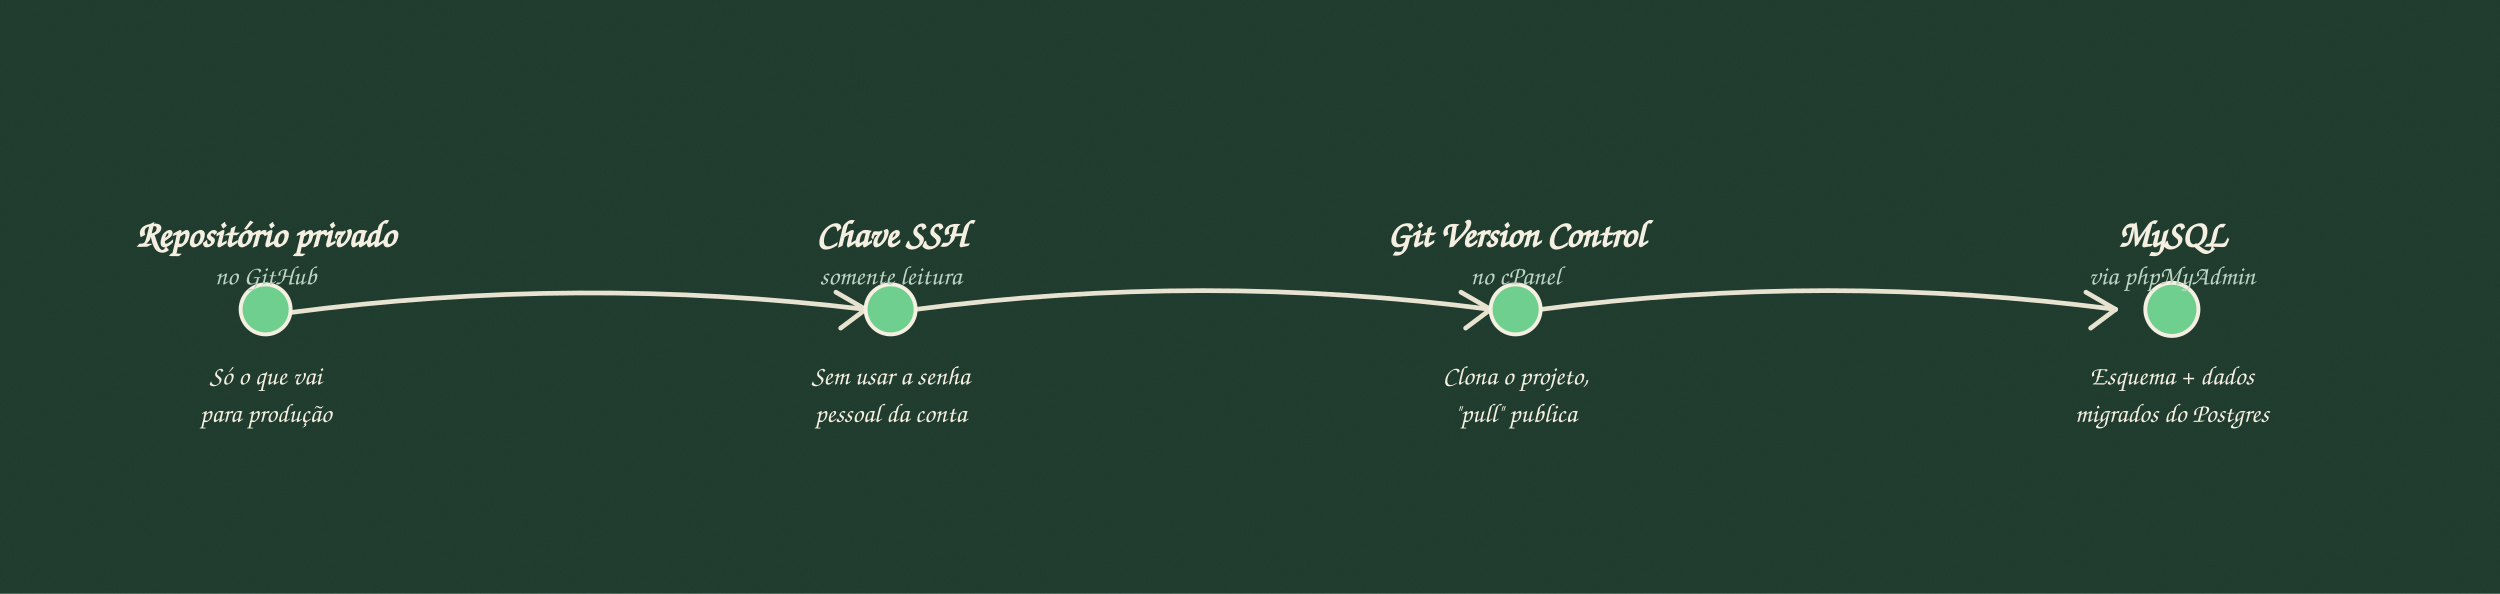
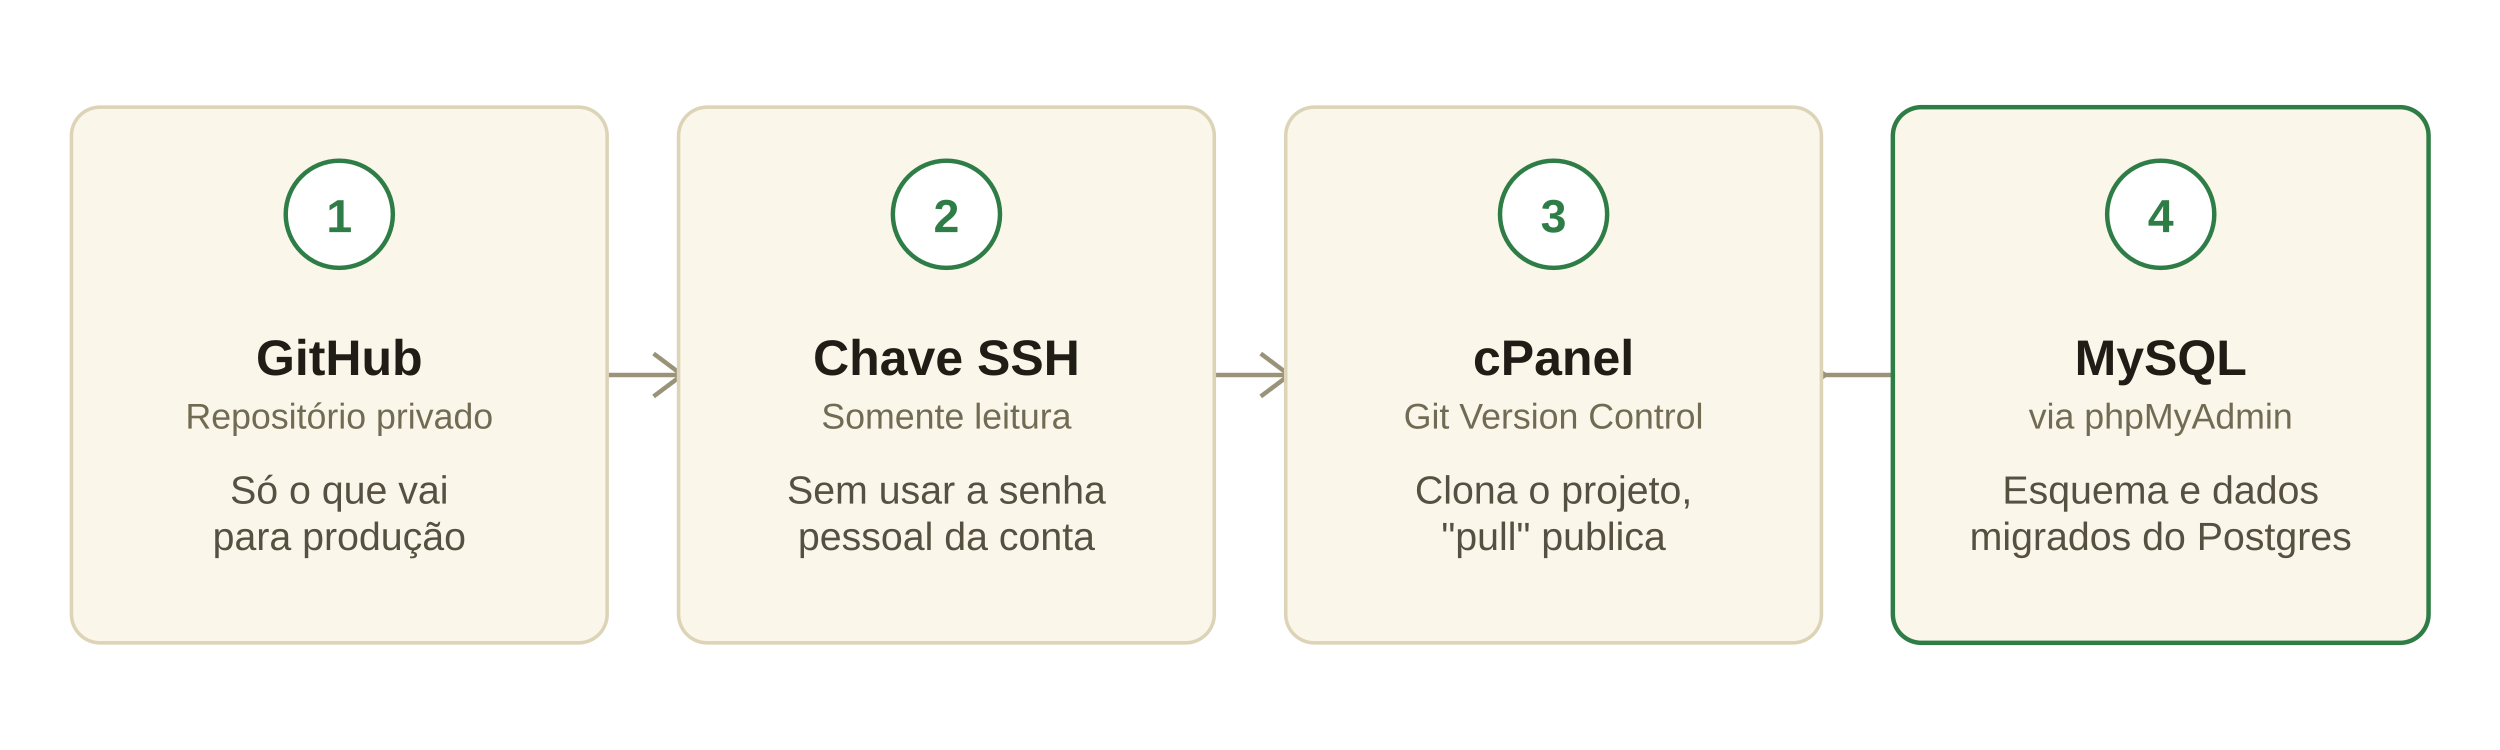
- <svg xmlns="http://www.w3.org/2000/svg" viewBox="0 0 1600 380">
-   <defs>
-     <filter id="chalkDustMigPt" x="-5%" y="-5%" width="110%" height="110%">
-       <feTurbulence type="fractalNoise" baseFrequency="0.85" numOctaves="2" result="noise" />
-       <feColorMatrix in="noise" type="matrix" values="0 0 0 0 1  0 0 0 0 1  0 0 0 0 1  0 0 0 0.025 0" />
-     </filter>
-   </defs>
-   <rect width="1600" height="380" fill="#1d3a2c" />
-   <rect width="1600" height="380" filter="url(#chalkDustMigPt)" />
-   <g font-family="'Comic Sans MS','Segoe Print','Bradley Hand',cursive" fill="none">
-     <path d="M186,200 Q370,176 554,198" stroke="#e8e3d0" stroke-width="3" stroke-linecap="round" />
-     <path d="M554,198 L535,187" stroke="#e8e3d0" stroke-width="3" stroke-linecap="round" />
-     <path d="M554,198 L538,210" stroke="#e8e3d0" stroke-width="3" stroke-linecap="round" />
-     <path d="M586,198 Q770,174 954,198" stroke="#e8e3d0" stroke-width="3" stroke-linecap="round" />
-     <path d="M954,198 L935,187" stroke="#e8e3d0" stroke-width="3" stroke-linecap="round" />
-     <path d="M954,198 L938,210" stroke="#e8e3d0" stroke-width="3" stroke-linecap="round" />
-     <path d="M986,198 Q1170,174 1354,198" stroke="#e8e3d0" stroke-width="3" stroke-linecap="round" />
-     <path d="M1354,198 L1335,187" stroke="#e8e3d0" stroke-width="3" stroke-linecap="round" />
-     <path d="M1354,198 L1338,210" stroke="#e8e3d0" stroke-width="3" stroke-linecap="round" />
+ <svg xmlns="http://www.w3.org/2000/svg" viewBox="0 0 1400 420">
+   <rect width="1400" height="420" fill="#ffffff" />
+   <g stroke="#9a937a" stroke-width="2.5" fill="none">
+     <path d="M340,210 L380,210" />
+     <path d="M366,198 L382,210 L366,222" />
+     <path d="M680,210 L720,210" />
+     <path d="M706,198 L722,210 L706,222" />
+     <path d="M1020,210 L1060,210" />
+     <path d="M1006,198 L1022,210 L1006,222" />
  </g>
-   <g font-family="'Comic Sans MS','Segoe Print','Bradley Hand',cursive">
-     <g transform="translate(170,198)">
-       <circle r="16" fill="#6fcf8e" stroke="#f4efe0" stroke-width="2.5" />
-       <text y="-40" text-anchor="middle" fill="#f4efe0" font-size="24" font-weight="700">Repositório privado</text>
-       <text y="-16" text-anchor="middle" fill="#bcd4c2" font-size="17">no GitHub</text>
-       <text y="48" text-anchor="middle" fill="#f4efe0" font-size="17">Só o que vai</text>
-       <text y="72" text-anchor="middle" fill="#f4efe0" font-size="17">para produção</text>
-     </g>
-     <g transform="translate(570,198)">
-       <circle r="16" fill="#6fcf8e" stroke="#f4efe0" stroke-width="2.5" />
-       <text y="-40" text-anchor="middle" fill="#f4efe0" font-size="24" font-weight="700">Chave SSH</text>
-       <text y="-16" text-anchor="middle" fill="#bcd4c2" font-size="17">somente leitura</text>
-       <text y="48" text-anchor="middle" fill="#f4efe0" font-size="17">Sem usar a senha</text>
-       <text y="72" text-anchor="middle" fill="#f4efe0" font-size="17">pessoal da conta</text>
-     </g>
-     <g transform="translate(970,198)">
-       <circle r="16" fill="#6fcf8e" stroke="#f4efe0" stroke-width="2.5" />
-       <text y="-40" text-anchor="middle" fill="#f4efe0" font-size="24" font-weight="700">Git Version Control</text>
-       <text y="-16" text-anchor="middle" fill="#bcd4c2" font-size="17">no cPanel</text>
-       <text y="48" text-anchor="middle" fill="#f4efe0" font-size="17">Clona o projeto,</text>
-       <text y="72" text-anchor="middle" fill="#f4efe0" font-size="17">"pull" publica</text>
-     </g>
-     <g transform="translate(1390,198)">
-       <circle r="17" fill="#6fcf8e" stroke="#f4efe0" stroke-width="2.5" />
-       <text y="-40" text-anchor="middle" fill="#f4efe0" font-size="24" font-weight="700">MySQL</text>
-       <text y="-16" text-anchor="middle" fill="#bcd4c2" font-size="17">via phpMyAdmin</text>
-       <text y="48" text-anchor="middle" fill="#f4efe0" font-size="17">Esquema + dados</text>
-       <text y="72" text-anchor="middle" fill="#f4efe0" font-size="17">migrados do Postgres</text>
-     </g>
+   <g font-family="Arial, Helvetica, sans-serif">
+     <rect x="40" y="60" width="300" height="300" rx="16" fill="#faf6ea" stroke="#ddd4b8" stroke-width="2" />
+     <circle cx="190" cy="120" r="30" fill="#ffffff" stroke="#2f7d46" stroke-width="2.5" />
+     <text x="190" y="130" text-anchor="middle" fill="#2f7d46" font-size="26" font-weight="700">1</text>
+     <text x="190" y="210" text-anchor="middle" fill="#201d16" font-size="28" font-weight="700">GitHub</text>
+     <text x="190" y="240" text-anchor="middle" fill="#716b54" font-size="20">Repositório privado</text>
+     <text x="190" y="282" text-anchor="middle" fill="#55503f" font-size="22">Só o que vai</text>
+     <text x="190" y="308" text-anchor="middle" fill="#55503f" font-size="22">para produção</text>
+     <rect x="380" y="60" width="300" height="300" rx="16" fill="#faf6ea" stroke="#ddd4b8" stroke-width="2" />
+     <circle cx="530" cy="120" r="30" fill="#ffffff" stroke="#2f7d46" stroke-width="2.5" />
+     <text x="530" y="130" text-anchor="middle" fill="#2f7d46" font-size="26" font-weight="700">2</text>
+     <text x="530" y="210" text-anchor="middle" fill="#201d16" font-size="28" font-weight="700">Chave SSH</text>
+     <text x="530" y="240" text-anchor="middle" fill="#716b54" font-size="20">Somente leitura</text>
+     <text x="530" y="282" text-anchor="middle" fill="#55503f" font-size="22">Sem usar a senha</text>
+     <text x="530" y="308" text-anchor="middle" fill="#55503f" font-size="22">pessoal da conta</text>
+     <rect x="720" y="60" width="300" height="300" rx="16" fill="#faf6ea" stroke="#ddd4b8" stroke-width="2" />
+     <circle cx="870" cy="120" r="30" fill="#ffffff" stroke="#2f7d46" stroke-width="2.5" />
+     <text x="870" y="130" text-anchor="middle" fill="#2f7d46" font-size="26" font-weight="700">3</text>
+     <text x="870" y="210" text-anchor="middle" fill="#201d16" font-size="28" font-weight="700">cPanel</text>
+     <text x="870" y="240" text-anchor="middle" fill="#716b54" font-size="20">Git Version Control</text>
+     <text x="870" y="282" text-anchor="middle" fill="#55503f" font-size="22">Clona o projeto,</text>
+     <text x="870" y="308" text-anchor="middle" fill="#55503f" font-size="22">"pull" publica</text>
+     <rect x="1060" y="60" width="300" height="300" rx="16" fill="#faf6ea" stroke="#2f7d46" stroke-width="2.5" />
+     <circle cx="1210" cy="120" r="30" fill="#ffffff" stroke="#2f7d46" stroke-width="2.5" />
+     <text x="1210" y="130" text-anchor="middle" fill="#2f7d46" font-size="26" font-weight="700">4</text>
+     <text x="1210" y="210" text-anchor="middle" fill="#201d16" font-size="28" font-weight="700">MySQL</text>
+     <text x="1210" y="240" text-anchor="middle" fill="#716b54" font-size="20">via phpMyAdmin</text>
+     <text x="1210" y="282" text-anchor="middle" fill="#55503f" font-size="22">Esquema e dados</text>
+     <text x="1210" y="308" text-anchor="middle" fill="#55503f" font-size="22">migrados do Postgres</text>
  </g>
</svg>
